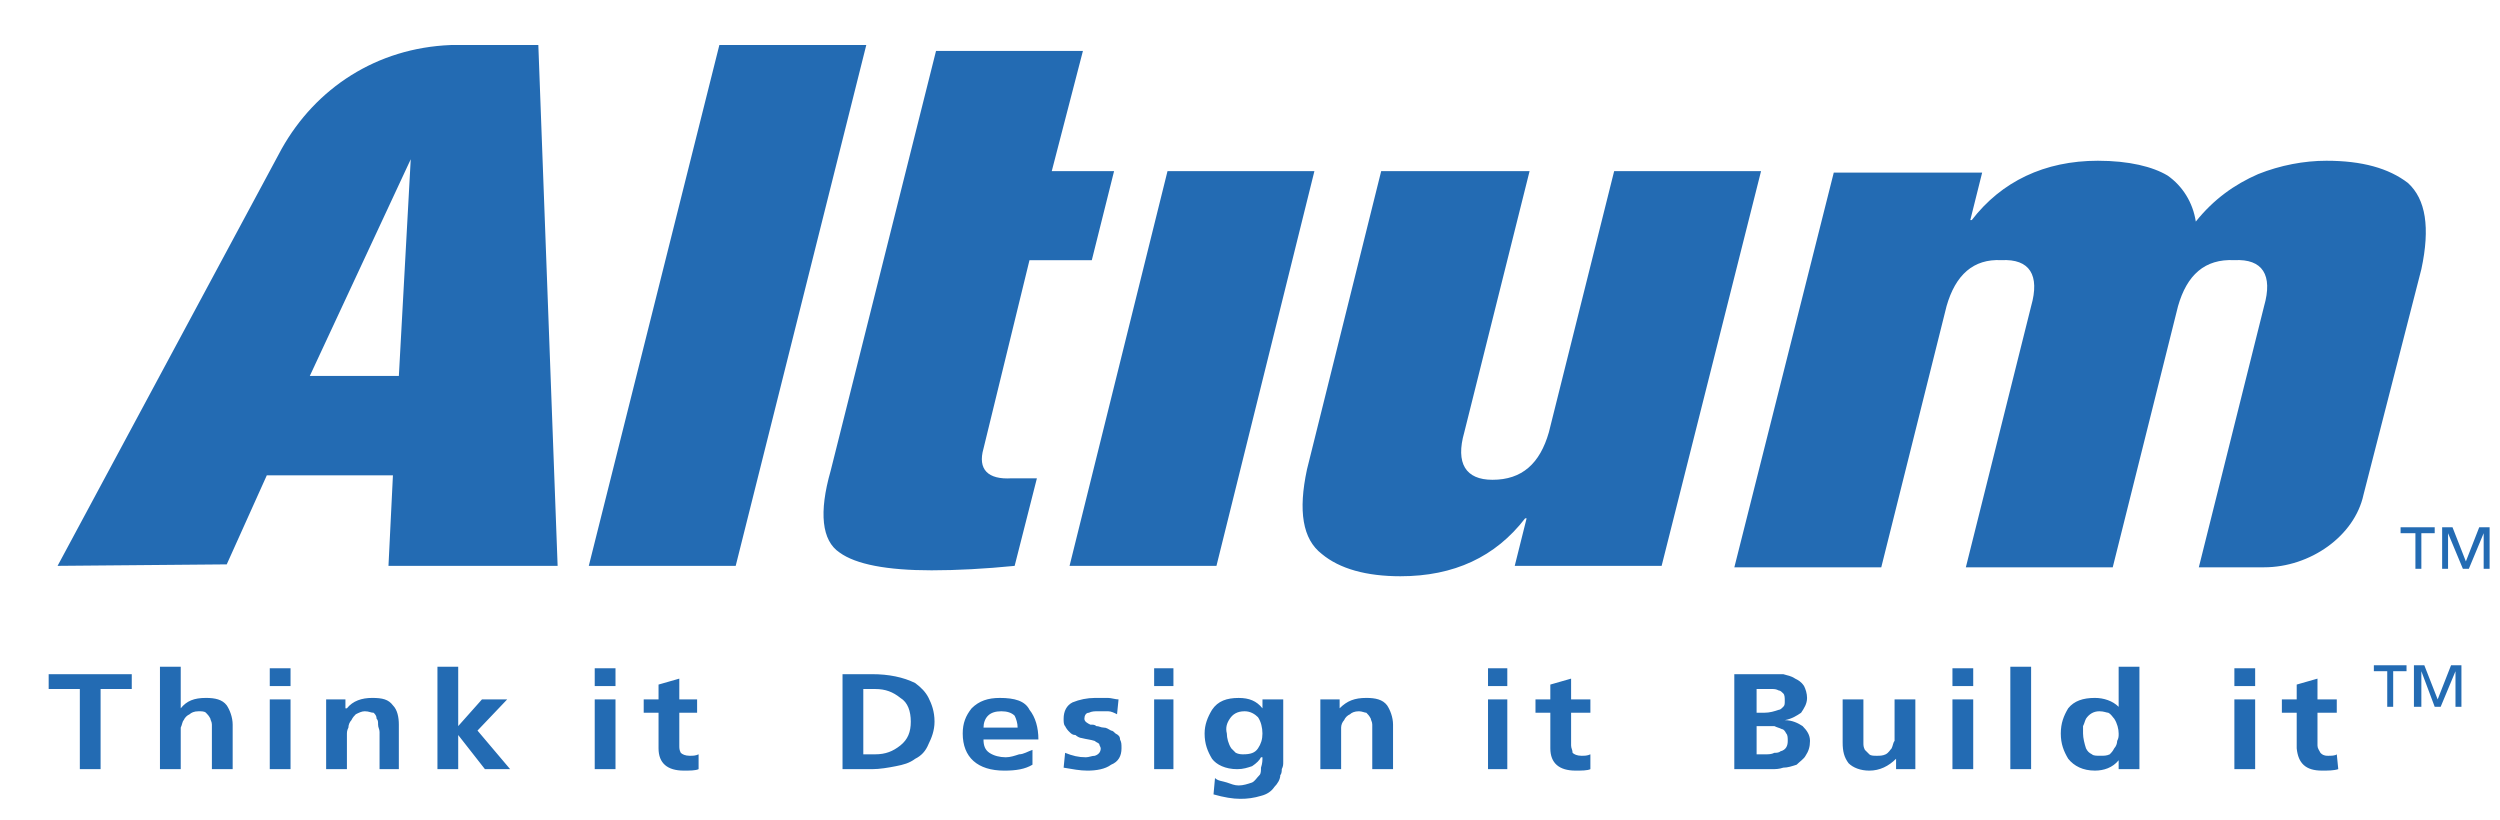
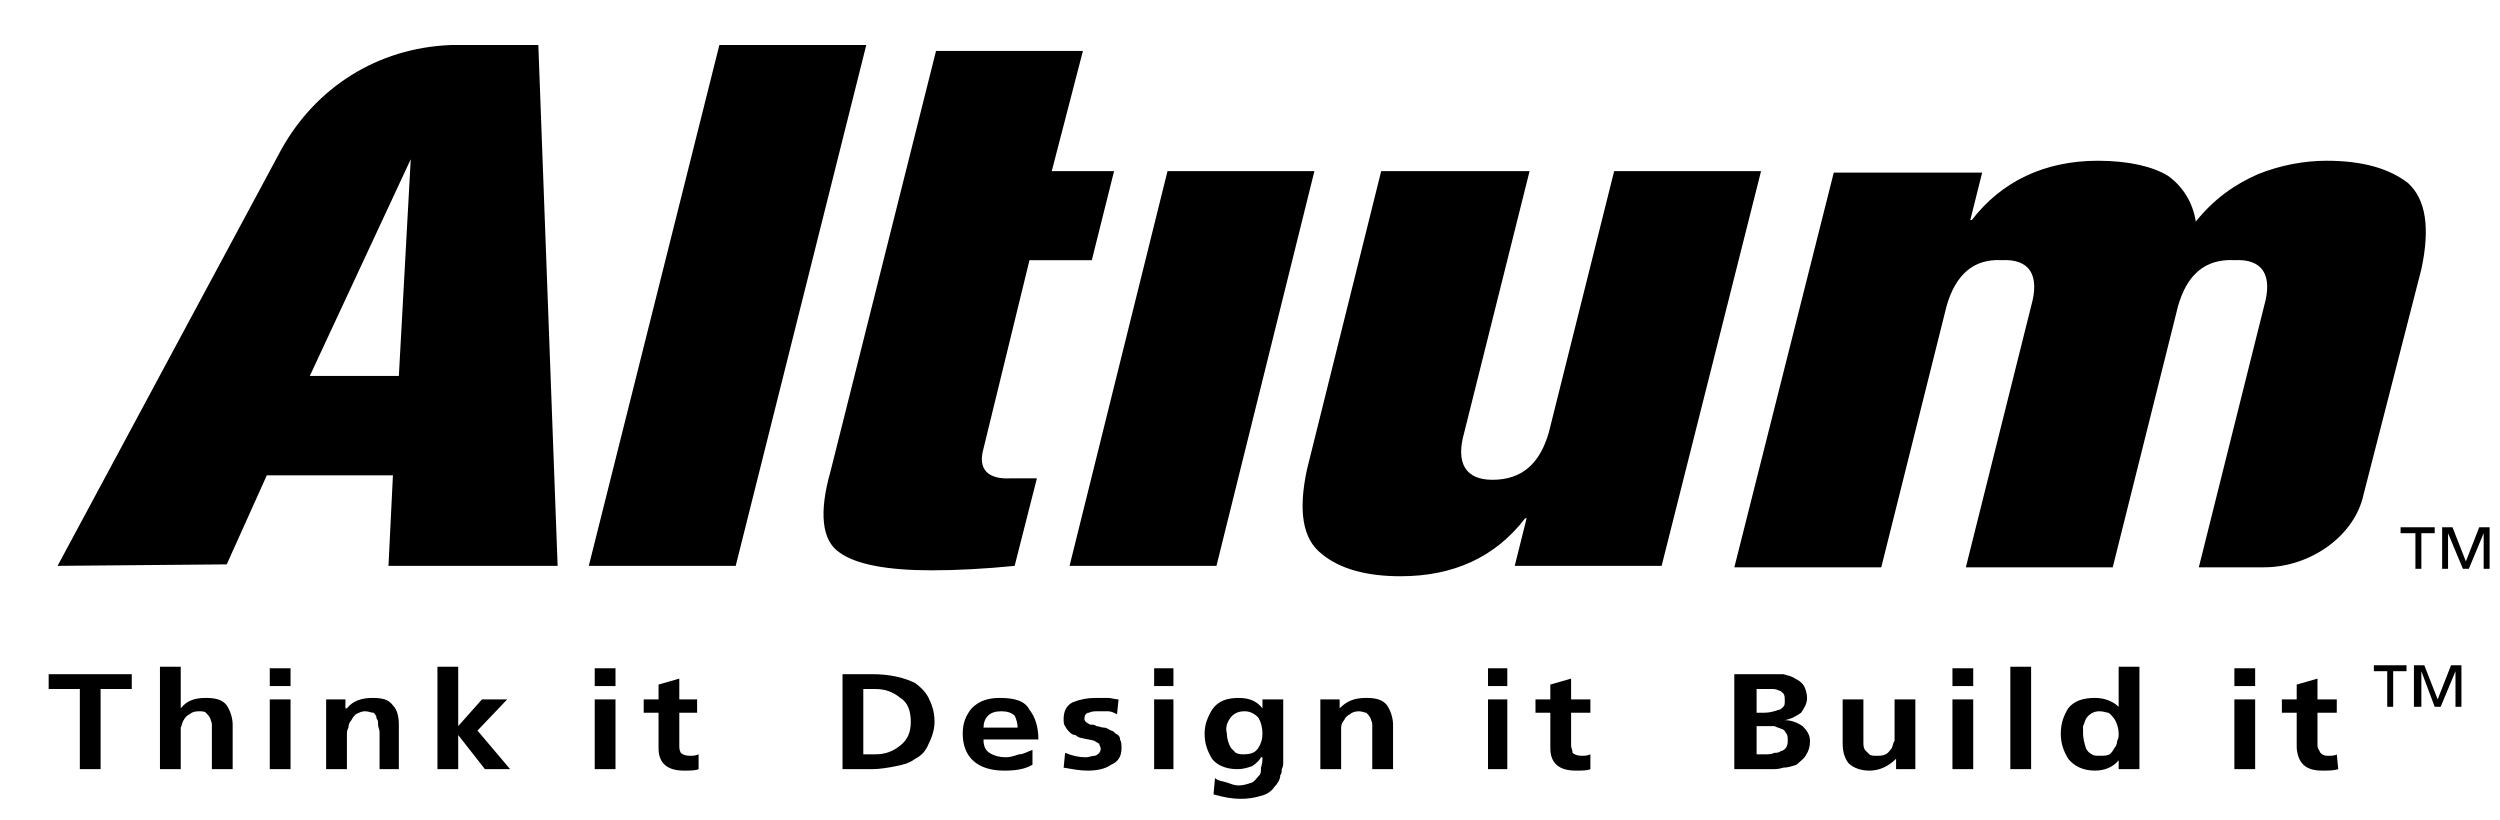
<svg xmlns="http://www.w3.org/2000/svg" width="180" height="59" viewBox="5 66 180 59">
  <g fill-rule="evenodd" clip-rule="evenodd">
-     <path fill="#236bb3" d="M56.794 69.242h10.578l-9.402 37.5H47.393l9.401-37.5zM72.393 69.669H82.97l-2.244 8.654h4.487l-1.603 6.41h-4.487l-3.312 13.568c-.428 1.496.32 2.244 2.03 2.137h1.816l-1.603 6.305c-2.137.213-4.167.32-5.983.32-3.205 0-5.449-.428-6.624-1.283-1.282-.854-1.496-2.885-.642-5.875l7.588-30.236zM89.06 78.323h10.577l-7.052 28.419H82.008l7.052-28.419zM104.445 78.323h10.684l-4.701 18.804c-.641 2.242.105 3.418 2.029 3.418 2.137 0 3.418-1.176 4.061-3.418l4.701-18.804h10.576l-7.158 28.419h-10.576l.854-3.42h-.107c-2.137 2.777-5.127 4.168-8.973 4.168-2.457 0-4.381-.535-5.664-1.604-1.389-1.068-1.709-3.098-1.068-6.09l5.342-21.473zM178.377 79.177c-1.391-1.068-3.312-1.603-5.877-1.603-1.602 0-3.312.321-4.914.961-1.711.749-3.205 1.816-4.488 3.419-.213-1.389-.961-2.564-2.029-3.312-1.068-.641-2.777-1.068-5.021-1.068-3.846 0-6.945 1.496-9.082 4.273h-.105l.854-3.419h-10.684l-7.158 28.418h10.578l4.701-18.803c.641-2.244 1.922-3.418 3.951-3.312 2.031-.106 2.779 1.068 2.139 3.312l-4.701 18.803h10.576l4.701-18.803c.641-2.244 1.922-3.418 4.059-3.312 2.031-.106 2.779 1.068 2.137 3.312l-4.699 18.803h4.699c3.312 0 6.518-2.242 7.16-5.234l4.166-16.239c.639-2.991.318-5.02-.963-6.196zM45.149 106.742l-1.389-37.5h-6.303c-5.342.213-9.722 3.098-12.18 7.479L9.145 106.742l12.18-.107 2.884-6.41h9.082l-.321 6.518h12.179v-.001zM27.307 93.066l7.266-15.599-.855 15.599h-6.411zM176.881 114.328h-.963v-.428h2.352v.428h-.961v2.563h-.428v-2.563zM178.803 113.9h.748l.961 2.457.963-2.457h.748v2.991h-.428v-2.563l-1.068 2.563h-.428l-.961-2.563v2.563h-.535V113.9zM178.91 104.391h-1.068v-.428h2.457v.428h-.961v2.564h-.428v-2.564zM180.834 103.963h.746l.963 2.459.961-2.459h.748v2.992h-.428v-2.564l-1.068 2.564h-.428l-1.068-2.564v2.564h-.426v-2.992zM10.748 115.609H8.504v-1.068h5.983v1.068h-2.244v5.77h-1.495v-5.77zM16.517 114.006h1.496v2.992c.427-.533.961-.748 1.816-.748.641 0 1.175.107 1.496.535.214.32.427.854.427 1.389v3.205h-1.496v-2.672-.533c0-.215-.107-.32-.107-.428-.107-.213-.214-.32-.321-.428s-.32-.107-.534-.107c-.32 0-.534.107-.641.215a.834.834 0 0 0-.427.428c-.106.105-.106.32-.213.533v2.992h-1.496v-7.373zM24.423 116.357h1.496v5.021h-1.496v-5.021zm0-2.244h1.496v1.283h-1.496v-1.283zM28.482 116.357h1.389v.641h.107c.427-.533 1.068-.748 1.816-.748s1.175.107 1.496.535c.32.32.427.854.427 1.389v3.205h-1.389v-2.672c0-.213-.106-.32-.106-.533 0-.215 0-.32-.107-.428 0-.213-.107-.32-.214-.428-.213 0-.321-.107-.641-.107-.213 0-.427.107-.641.215-.107.107-.214.213-.32.428a.81.81 0 0 0-.214.533c-.107.215-.107.32-.107.535v2.457h-1.496v-5.022zM36.496 114.006h1.495v4.273l1.71-1.922h1.816l-2.137 2.245 2.35 2.777h-1.815l-1.924-2.457v2.457h-1.495v-7.373zM47.82 116.357h1.496v5.021H47.82v-5.021zm0-2.244h1.496v1.283H47.82v-1.283zM52.415 117.318h-1.068v-.961h1.068v-1.068l1.495-.428v1.496h1.282v.961H53.91v2.352c0 .213 0 .32.107.533.106.107.32.213.641.213.214 0 .428 0 .641-.105v1.068c-.213.105-.641.105-1.068.105-1.175 0-1.816-.533-1.816-1.602v-2.564zM65.662 114.541h2.137c1.175 0 2.244.213 3.098.641.428.32.748.641.962 1.068.213.428.427.961.427 1.709 0 .643-.214 1.176-.427 1.604-.214.533-.534.854-.962 1.068-.427.32-.854.428-1.389.533-.534.107-1.175.215-1.709.215h-2.137v-6.838zm1.496 5.77h.855c.748 0 1.282-.215 1.816-.641.534-.428.748-.963.748-1.711s-.214-1.389-.748-1.709c-.534-.428-1.068-.641-1.816-.641h-.855v4.702zM79.337 121.059c-.534.32-1.175.426-2.03.426-1.923 0-2.991-.961-2.991-2.67 0-.748.214-1.281.641-1.816.534-.533 1.175-.748 2.03-.748 1.068 0 1.816.215 2.137.855.428.533.641 1.281.641 2.137h-3.953c0 .428.106.748.427.961.321.213.748.32 1.176.32.32 0 .641-.107.961-.213.321 0 .642-.215.962-.32v1.068h-.001zm-1.068-2.672c0-.32-.106-.641-.214-.854-.213-.215-.534-.322-.961-.322s-.748.107-.961.322c-.214.213-.32.533-.32.854h2.456zM85.427 117.426c-.214-.107-.428-.215-.641-.215h-.748c-.214 0-.428 0-.641.107-.214 0-.321.215-.321.428s.214.32.428.428c.213 0 .32 0 .427.105.214 0 .321.107.535.107.213 0 .32.107.534.215.107 0 .214.105.321.213.214.107.321.213.321.428.106.213.106.32.106.641 0 .533-.213.961-.748 1.176-.427.32-1.068.426-1.709.426-.534 0-1.068-.105-1.71-.213l.107-1.068c.534.213.961.32 1.496.32.214 0 .427-.107.641-.107.32-.105.427-.32.427-.533 0-.107-.107-.213-.107-.32-.106-.107-.214-.107-.32-.215-.32-.105-.534-.105-.962-.213-.106 0-.32-.107-.427-.213-.214 0-.321-.107-.428-.215a1.42 1.42 0 0 1-.32-.428c-.107-.105-.107-.32-.107-.533 0-.535.214-.961.642-1.176a4.298 4.298 0 0 1 1.603-.32h.961c.213 0 .534.107.748.107l-.108 1.068zM88.098 116.357h1.389v5.021h-1.389v-5.021zm0-2.244h1.389v1.283h-1.389v-1.283zM97.393 116.357v4.486c0 .215 0 .32-.105.535 0 .105 0 .32-.107.428 0 .32-.214.641-.428.854-.214.32-.534.535-.961.641a4.94 4.94 0 0 1-1.496.215c-.534 0-1.175-.107-1.923-.32l.107-1.176c.213.213.534.213.854.32.321.107.535.213.855.213s.641-.105.961-.213c.213-.107.32-.32.534-.533.107-.107.107-.322.107-.535.106-.32.106-.533.106-.748h-.106c-.107.215-.321.428-.641.641-.321.107-.641.215-1.068.215-.855 0-1.496-.32-1.816-.748-.32-.535-.534-1.068-.534-1.816 0-.641.214-1.176.534-1.709.427-.641 1.068-.855 1.923-.855.748 0 1.282.215 1.709.748v-.641h1.495v-.002zm-2.885 3.954c.534 0 .854-.107 1.068-.428s.32-.641.32-1.068-.106-.855-.32-1.176c-.214-.213-.534-.428-.961-.428-.534 0-.855.215-1.068.535-.214.32-.321.641-.214 1.068 0 .32.107.748.321 1.068l.32.32c.214.109.427.109.534.109zM100.064 116.357h1.389v.641c.533-.533 1.068-.748 1.924-.748.641 0 1.174.107 1.494.535.215.32.428.854.428 1.389v3.205h-1.496v-2.672-.533c0-.215-.105-.32-.105-.428-.107-.213-.215-.32-.32-.428-.107 0-.322-.107-.535-.107-.32 0-.535.107-.641.215a.832.832 0 0 0-.428.428.81.81 0 0 0-.213.533v2.992h-1.496v-5.022h-.001zM112.137 116.357h1.389v5.021h-1.389v-5.021zm0-2.244h1.389v1.283h-1.389v-1.283zM116.623 117.318h-1.068v-.961h1.068v-1.068l1.496-.428v1.496h1.389v.961h-1.389v2.352c0 .213.107.32.107.533.107.107.32.213.641.213.213 0 .428 0 .641-.105v1.068c-.213.105-.641.105-1.068.105-1.174 0-1.816-.533-1.816-1.602v-2.564h-.001zM129.871 114.541H133.397c.32.105.535.105.855.32.215.107.428.213.641.535.107.213.215.533.215.854 0 .428-.215.748-.428 1.068-.32.215-.641.428-1.176.535.535 0 .963.213 1.283.426.32.322.533.643.533 1.068 0 .428-.107.748-.32 1.068-.107.215-.428.428-.641.643-.32.105-.643.213-.963.213-.32.107-.533.107-.854.107h-2.672v-6.837h.001zm1.604 5.77h.641c.213 0 .428 0 .641-.107.107 0 .32 0 .428-.107.428-.105.533-.426.533-.748 0-.213 0-.426-.105-.533-.107-.213-.215-.32-.32-.32-.215-.107-.32-.107-.535-.215h-1.282v2.03h-.001zm0-2.993h.533c.428 0 .748-.107 1.068-.213.107 0 .215-.107.32-.215.107-.105.107-.213.107-.426 0-.215 0-.428-.107-.535-.105-.107-.213-.213-.32-.213-.213-.107-.32-.107-.533-.107h-1.068v1.709zM142.906 121.379h-1.389v-.748c-.535.533-1.176.854-1.924.854-.641 0-1.176-.213-1.496-.533-.32-.428-.426-.855-.426-1.496v-3.098h1.494v3.098c0 .215 0 .32.107.535.107.105.213.213.32.32.107.105.32.105.535.105.213 0 .426 0 .641-.105.213-.107.32-.32.428-.428.105-.213.105-.428.213-.535V116.358h1.496v5.021h.001zM145.576 116.357h1.496v5.021h-1.496v-5.021zm0-2.244h1.496v1.283h-1.496v-1.283zM149.744 114.006h1.496v7.373h-1.496v-7.373zM157.543 120.738c-.428.533-1.068.746-1.709.746-.855 0-1.496-.32-1.924-.854-.32-.535-.533-1.068-.533-1.816s.213-1.281.533-1.816c.428-.533 1.068-.748 1.924-.748.641 0 1.281.215 1.709.641v-2.885h1.496v7.373h-1.496v-.641zm-2.564-1.924c0 .32.107.748.213 1.068.107.213.215.32.428.428.107.105.32.105.641.105.215 0 .428 0 .643-.105.105-.107.213-.215.32-.428a.825.825 0 0 0 .213-.535c.107-.213.107-.32.107-.533 0-.32-.107-.748-.32-1.068-.107-.107-.215-.32-.428-.428-.107 0-.32-.107-.641-.107-.428 0-.748.215-.963.535-.105.213-.105.32-.213.533v.535zM165.875 116.357h1.496v5.021h-1.496v-5.021zm0-2.244h1.496v1.283h-1.496v-1.283zM170.363 117.318h-1.068v-.961h1.068v-1.068l1.496-.428v1.496h1.389v.961h-1.389v2.352c0 .213.107.32.213.533.107.107.215.213.535.213.213 0 .533 0 .641-.105l.107 1.068c-.32.105-.748.105-1.176.105-1.176 0-1.709-.533-1.816-1.602v-2.564z" />
+     <path fill="#000" d="M56.794 69.242h10.578l-9.402 37.5H47.393l9.401-37.5zM72.393 69.669H82.97l-2.244 8.654h4.487l-1.603 6.41h-4.487l-3.312 13.568c-.428 1.496.32 2.244 2.03 2.137h1.816l-1.603 6.305c-2.137.213-4.167.32-5.983.32-3.205 0-5.449-.428-6.624-1.283-1.282-.854-1.496-2.885-.642-5.875l7.588-30.236zM89.06 78.323h10.577l-7.052 28.419H82.008l7.052-28.419zM104.445 78.323h10.684l-4.701 18.804c-.641 2.242.105 3.418 2.029 3.418 2.137 0 3.418-1.176 4.061-3.418l4.701-18.804h10.576l-7.158 28.419h-10.576l.854-3.42h-.107c-2.137 2.777-5.127 4.168-8.973 4.168-2.457 0-4.381-.535-5.664-1.604-1.389-1.068-1.709-3.098-1.068-6.09l5.342-21.473zM178.377 79.177c-1.391-1.068-3.312-1.603-5.877-1.603-1.602 0-3.312.321-4.914.961-1.711.749-3.205 1.816-4.488 3.419-.213-1.389-.961-2.564-2.029-3.312-1.068-.641-2.777-1.068-5.021-1.068-3.846 0-6.945 1.496-9.082 4.273h-.105l.854-3.419h-10.684l-7.158 28.418h10.578l4.701-18.803c.641-2.244 1.922-3.418 3.951-3.312 2.031-.106 2.779 1.068 2.139 3.312l-4.701 18.803h10.576l4.701-18.803c.641-2.244 1.922-3.418 4.059-3.312 2.031-.106 2.779 1.068 2.137 3.312l-4.699 18.803h4.699c3.312 0 6.518-2.242 7.16-5.234l4.166-16.239c.639-2.991.318-5.02-.963-6.196zM45.149 106.742l-1.389-37.5h-6.303c-5.342.213-9.722 3.098-12.18 7.479L9.145 106.742l12.18-.107 2.884-6.41h9.082l-.321 6.518h12.179v-.001zM27.307 93.066l7.266-15.599-.855 15.599h-6.411zM176.881 114.328h-.963v-.428h2.352v.428h-.961v2.563h-.428v-2.563zM178.803 113.9h.748l.961 2.457.963-2.457h.748v2.991h-.428v-2.563l-1.068 2.563h-.428l-.961-2.563v2.563h-.535V113.9zM178.91 104.391h-1.068v-.428h2.457v.428h-.961v2.564h-.428v-2.564zM180.834 103.963h.746l.963 2.459.961-2.459h.748v2.992h-.428v-2.564l-1.068 2.564h-.428l-1.068-2.564v2.564h-.426v-2.992zM10.748 115.609H8.504v-1.068h5.983v1.068h-2.244v5.77h-1.495v-5.77zM16.517 114.006h1.496v2.992c.427-.533.961-.748 1.816-.748.641 0 1.175.107 1.496.535.214.32.427.854.427 1.389v3.205h-1.496v-2.672-.533c0-.215-.107-.32-.107-.428-.107-.213-.214-.32-.321-.428s-.32-.107-.534-.107c-.32 0-.534.107-.641.215a.834.834 0 0 0-.427.428c-.106.105-.106.32-.213.533v2.992h-1.496v-7.373zM24.423 116.357h1.496v5.021h-1.496v-5.021zm0-2.244h1.496v1.283h-1.496v-1.283zM28.482 116.357h1.389v.641h.107c.427-.533 1.068-.748 1.816-.748s1.175.107 1.496.535c.32.32.427.854.427 1.389v3.205h-1.389v-2.672c0-.213-.106-.32-.106-.533 0-.215 0-.32-.107-.428 0-.213-.107-.32-.214-.428-.213 0-.321-.107-.641-.107-.213 0-.427.107-.641.215-.107.107-.214.213-.32.428a.81.81 0 0 0-.214.533c-.107.215-.107.32-.107.535v2.457h-1.496v-5.022zM36.496 114.006h1.495v4.273l1.71-1.922h1.816l-2.137 2.245 2.35 2.777h-1.815l-1.924-2.457v2.457h-1.495v-7.373zM47.82 116.357h1.496v5.021H47.82v-5.021zm0-2.244h1.496v1.283H47.82v-1.283zM52.415 117.318h-1.068v-.961h1.068v-1.068l1.495-.428v1.496h1.282v.961H53.91v2.352c0 .213 0 .32.107.533.106.107.32.213.641.213.214 0 .428 0 .641-.105v1.068c-.213.105-.641.105-1.068.105-1.175 0-1.816-.533-1.816-1.602v-2.564zM65.662 114.541h2.137c1.175 0 2.244.213 3.098.641.428.32.748.641.962 1.068.213.428.427.961.427 1.709 0 .643-.214 1.176-.427 1.604-.214.533-.534.854-.962 1.068-.427.32-.854.428-1.389.533-.534.107-1.175.215-1.709.215h-2.137v-6.838zm1.496 5.77h.855c.748 0 1.282-.215 1.816-.641.534-.428.748-.963.748-1.711s-.214-1.389-.748-1.709c-.534-.428-1.068-.641-1.816-.641h-.855v4.702zM79.337 121.059c-.534.32-1.175.426-2.03.426-1.923 0-2.991-.961-2.991-2.67 0-.748.214-1.281.641-1.816.534-.533 1.175-.748 2.03-.748 1.068 0 1.816.215 2.137.855.428.533.641 1.281.641 2.137h-3.953c0 .428.106.748.427.961.321.213.748.32 1.176.32.32 0 .641-.107.961-.213.321 0 .642-.215.962-.32v1.068h-.001zm-1.068-2.672c0-.32-.106-.641-.214-.854-.213-.215-.534-.322-.961-.322s-.748.107-.961.322c-.214.213-.32.533-.32.854h2.456zM85.427 117.426c-.214-.107-.428-.215-.641-.215h-.748c-.214 0-.428 0-.641.107-.214 0-.321.215-.321.428s.214.32.428.428c.213 0 .32 0 .427.105.214 0 .321.107.535.107.213 0 .32.107.534.215.107 0 .214.105.321.213.214.107.321.213.321.428.106.213.106.32.106.641 0 .533-.213.961-.748 1.176-.427.32-1.068.426-1.709.426-.534 0-1.068-.105-1.71-.213l.107-1.068c.534.213.961.32 1.496.32.214 0 .427-.107.641-.107.32-.105.427-.32.427-.533 0-.107-.107-.213-.107-.32-.106-.107-.214-.107-.32-.215-.32-.105-.534-.105-.962-.213-.106 0-.32-.107-.427-.213-.214 0-.321-.107-.428-.215a1.42 1.42 0 0 1-.32-.428c-.107-.105-.107-.32-.107-.533 0-.535.214-.961.642-1.176a4.298 4.298 0 0 1 1.603-.32h.961c.213 0 .534.107.748.107l-.108 1.068zM88.098 116.357h1.389v5.021h-1.389v-5.021zm0-2.244h1.389v1.283h-1.389v-1.283zM97.393 116.357v4.486c0 .215 0 .32-.105.535 0 .105 0 .32-.107.428 0 .32-.214.641-.428.854-.214.32-.534.535-.961.641a4.94 4.94 0 0 1-1.496.215c-.534 0-1.175-.107-1.923-.32l.107-1.176c.213.213.534.213.854.32.321.107.535.213.855.213s.641-.105.961-.213c.213-.107.32-.32.534-.533.107-.107.107-.322.107-.535.106-.32.106-.533.106-.748h-.106c-.107.215-.321.428-.641.641-.321.107-.641.215-1.068.215-.855 0-1.496-.32-1.816-.748-.32-.535-.534-1.068-.534-1.816 0-.641.214-1.176.534-1.709.427-.641 1.068-.855 1.923-.855.748 0 1.282.215 1.709.748v-.641h1.495v-.002zm-2.885 3.954c.534 0 .854-.107 1.068-.428s.32-.641.32-1.068-.106-.855-.32-1.176c-.214-.213-.534-.428-.961-.428-.534 0-.855.215-1.068.535-.214.32-.321.641-.214 1.068 0 .32.107.748.321 1.068l.32.32c.214.109.427.109.534.109zM100.064 116.357h1.389v.641c.533-.533 1.068-.748 1.924-.748.641 0 1.174.107 1.494.535.215.32.428.854.428 1.389v3.205h-1.496v-2.672-.533c0-.215-.105-.32-.105-.428-.107-.213-.215-.32-.32-.428-.107 0-.322-.107-.535-.107-.32 0-.535.107-.641.215a.832.832 0 0 0-.428.428.81.81 0 0 0-.213.533v2.992h-1.496v-5.022h-.001zM112.137 116.357h1.389v5.021h-1.389v-5.021zm0-2.244h1.389v1.283h-1.389v-1.283zM116.623 117.318h-1.068v-.961h1.068v-1.068l1.496-.428v1.496h1.389v.961h-1.389v2.352c0 .213.107.32.107.533.107.107.32.213.641.213.213 0 .428 0 .641-.105v1.068c-.213.105-.641.105-1.068.105-1.174 0-1.816-.533-1.816-1.602v-2.564h-.001zM129.871 114.541H133.397c.32.105.535.105.855.32.215.107.428.213.641.535.107.213.215.533.215.854 0 .428-.215.748-.428 1.068-.32.215-.641.428-1.176.535.535 0 .963.213 1.283.426.32.322.533.643.533 1.068 0 .428-.107.748-.32 1.068-.107.215-.428.428-.641.643-.32.105-.643.213-.963.213-.32.107-.533.107-.854.107h-2.672v-6.837h.001zm1.604 5.77h.641c.213 0 .428 0 .641-.107.107 0 .32 0 .428-.107.428-.105.533-.426.533-.748 0-.213 0-.426-.105-.533-.107-.213-.215-.32-.32-.32-.215-.107-.32-.107-.535-.215h-1.282v2.03h-.001zm0-2.993h.533c.428 0 .748-.107 1.068-.213.107 0 .215-.107.32-.215.107-.105.107-.213.107-.426 0-.215 0-.428-.107-.535-.105-.107-.213-.213-.32-.213-.213-.107-.32-.107-.533-.107h-1.068v1.709zM142.906 121.379h-1.389v-.748c-.535.533-1.176.854-1.924.854-.641 0-1.176-.213-1.496-.533-.32-.428-.426-.855-.426-1.496v-3.098h1.494v3.098c0 .215 0 .32.107.535.107.105.213.213.32.32.107.105.32.105.535.105.213 0 .426 0 .641-.105.213-.107.32-.32.428-.428.105-.213.105-.428.213-.535V116.358h1.496v5.021h.001zM145.576 116.357h1.496v5.021h-1.496v-5.021zm0-2.244h1.496v1.283h-1.496v-1.283zM149.744 114.006h1.496v7.373h-1.496v-7.373zM157.543 120.738c-.428.533-1.068.746-1.709.746-.855 0-1.496-.32-1.924-.854-.32-.535-.533-1.068-.533-1.816s.213-1.281.533-1.816c.428-.533 1.068-.748 1.924-.748.641 0 1.281.215 1.709.641v-2.885h1.496v7.373h-1.496v-.641zm-2.564-1.924c0 .32.107.748.213 1.068.107.213.215.32.428.428.107.105.32.105.641.105.215 0 .428 0 .643-.105.105-.107.213-.215.32-.428a.825.825 0 0 0 .213-.535c.107-.213.107-.32.107-.533 0-.32-.107-.748-.32-1.068-.107-.107-.215-.32-.428-.428-.107 0-.32-.107-.641-.107-.428 0-.748.215-.963.535-.105.213-.105.32-.213.533v.535zM165.875 116.357h1.496v5.021h-1.496v-5.021zm0-2.244h1.496v1.283h-1.496v-1.283zM170.363 117.318h-1.068v-.961h1.068v-1.068l1.496-.428v1.496h1.389v.961h-1.389v2.352c0 .213.107.32.213.533.107.107.215.213.535.213.213 0 .533 0 .641-.105l.107 1.068c-.32.105-.748.105-1.176.105-1.176 0-1.709-.533-1.816-1.602v-2.564z" />
  </g>
</svg>
